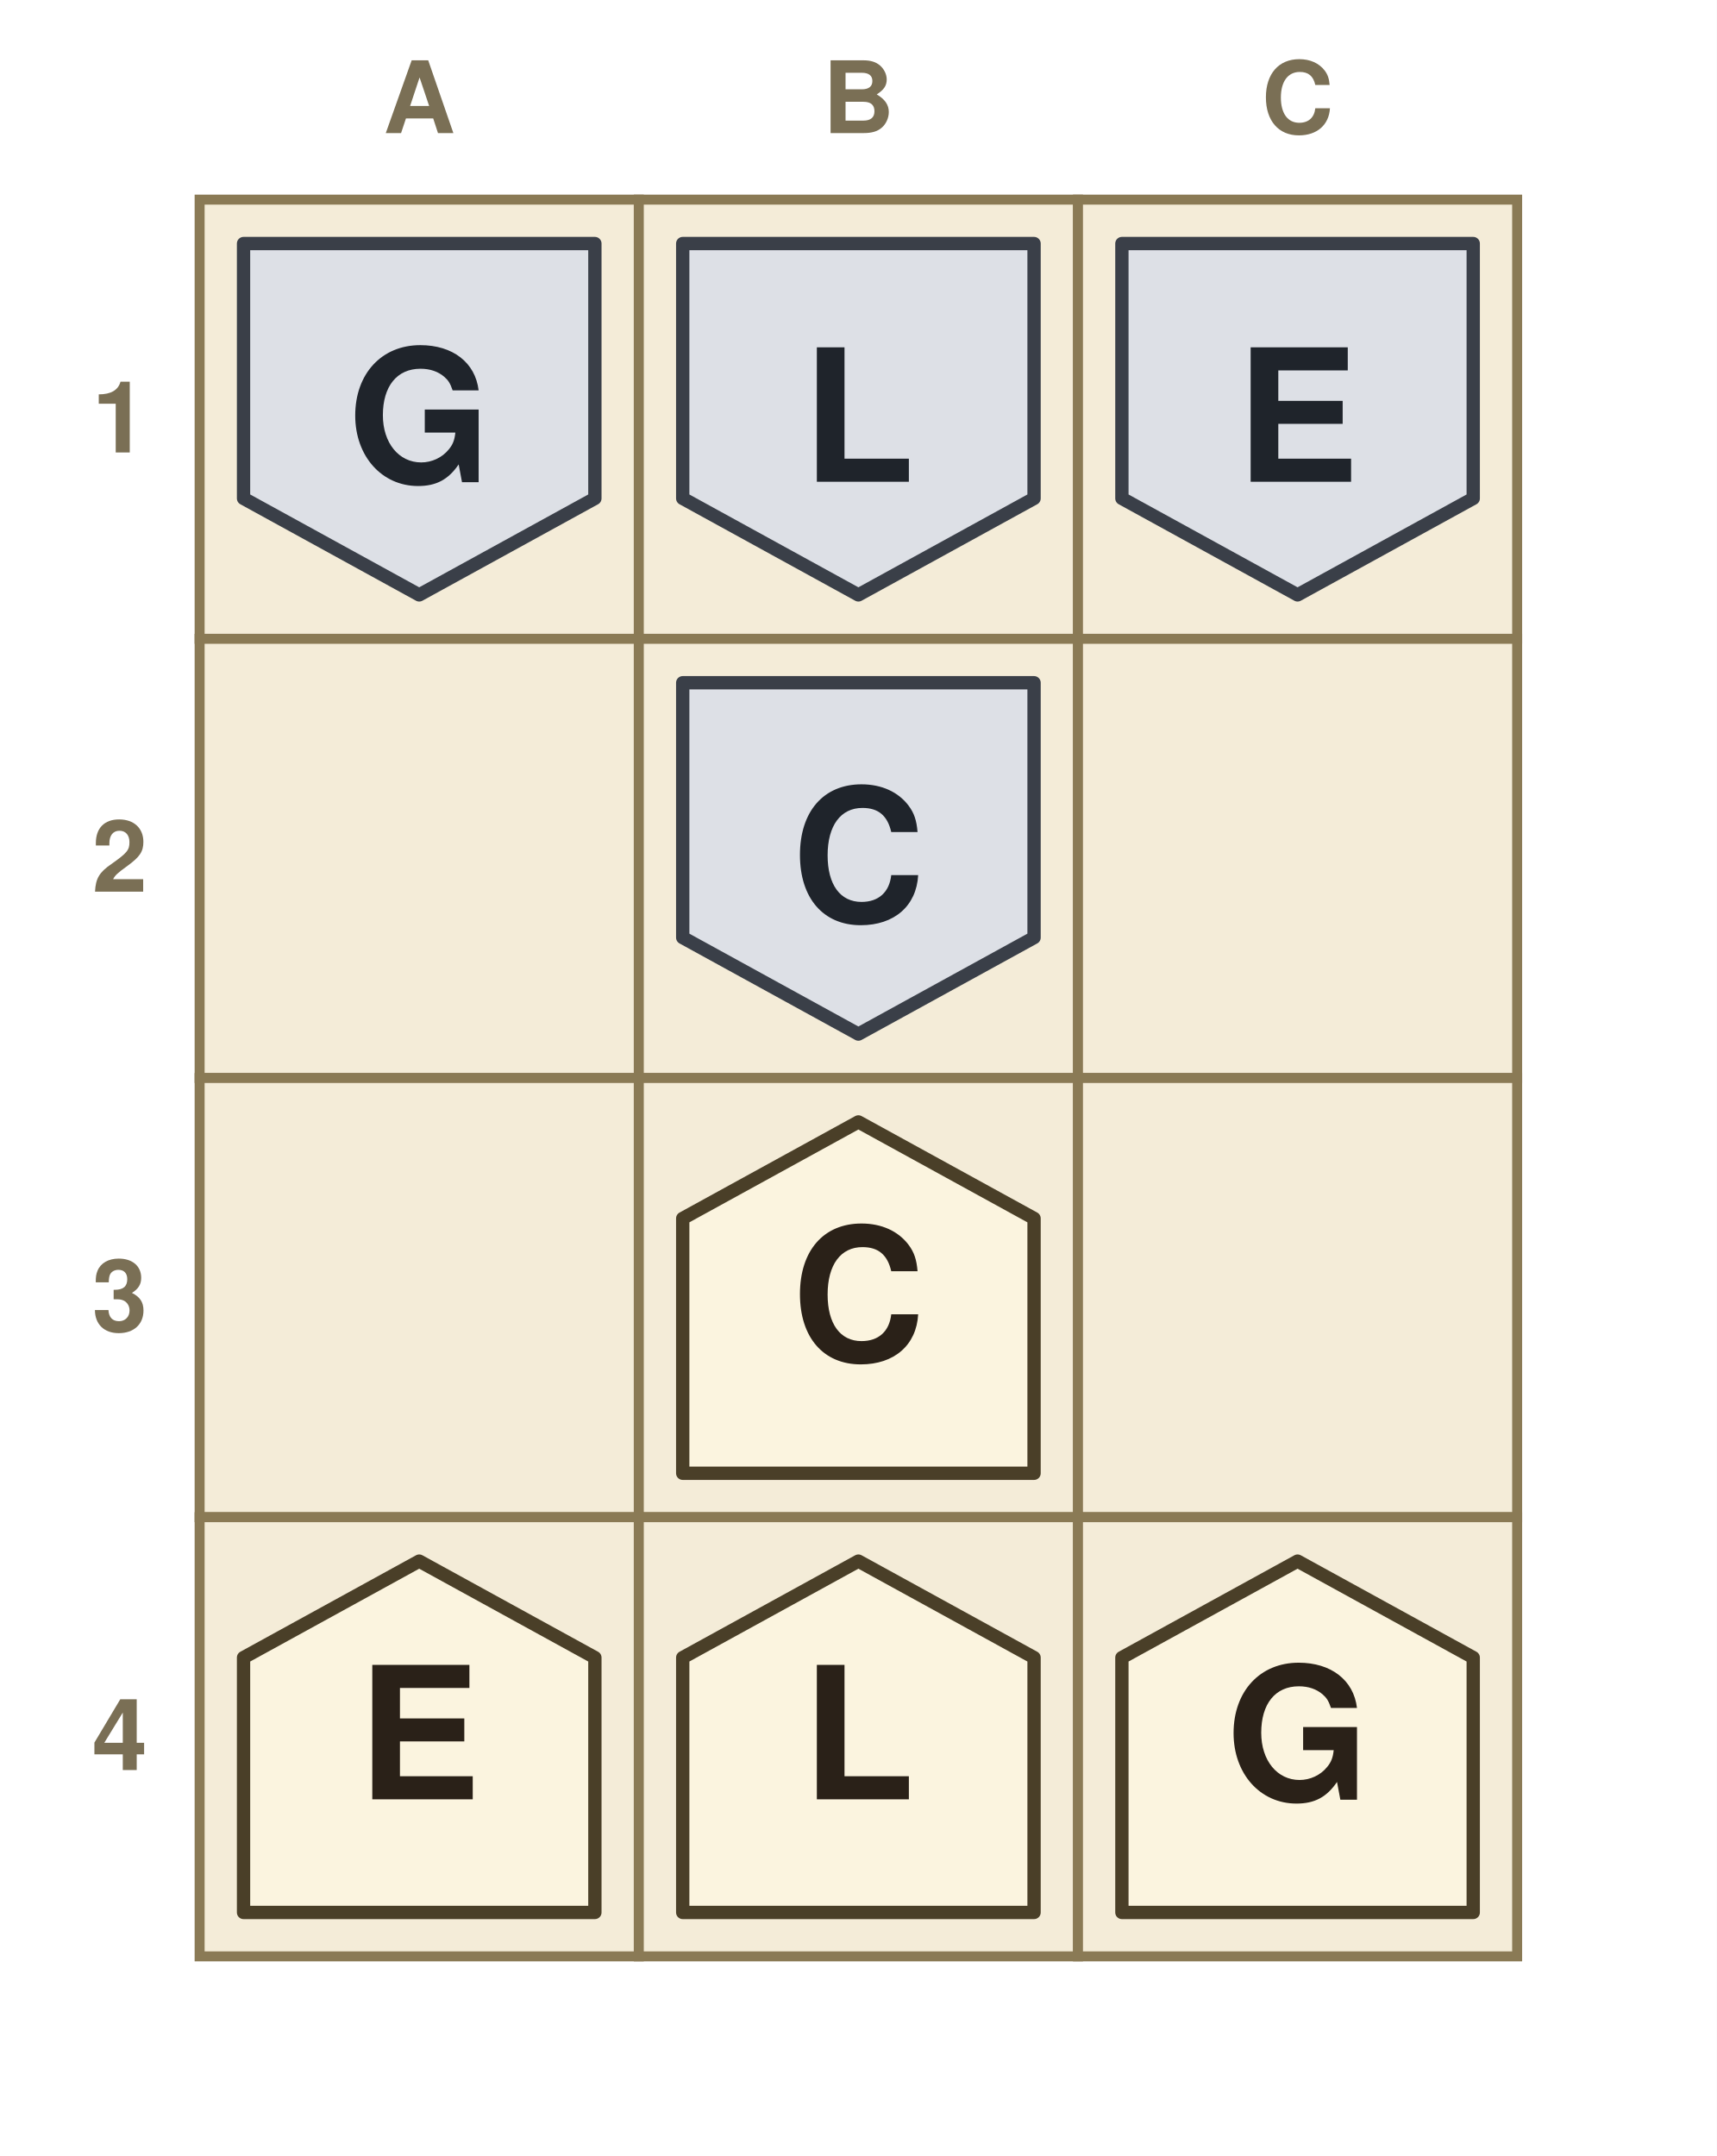
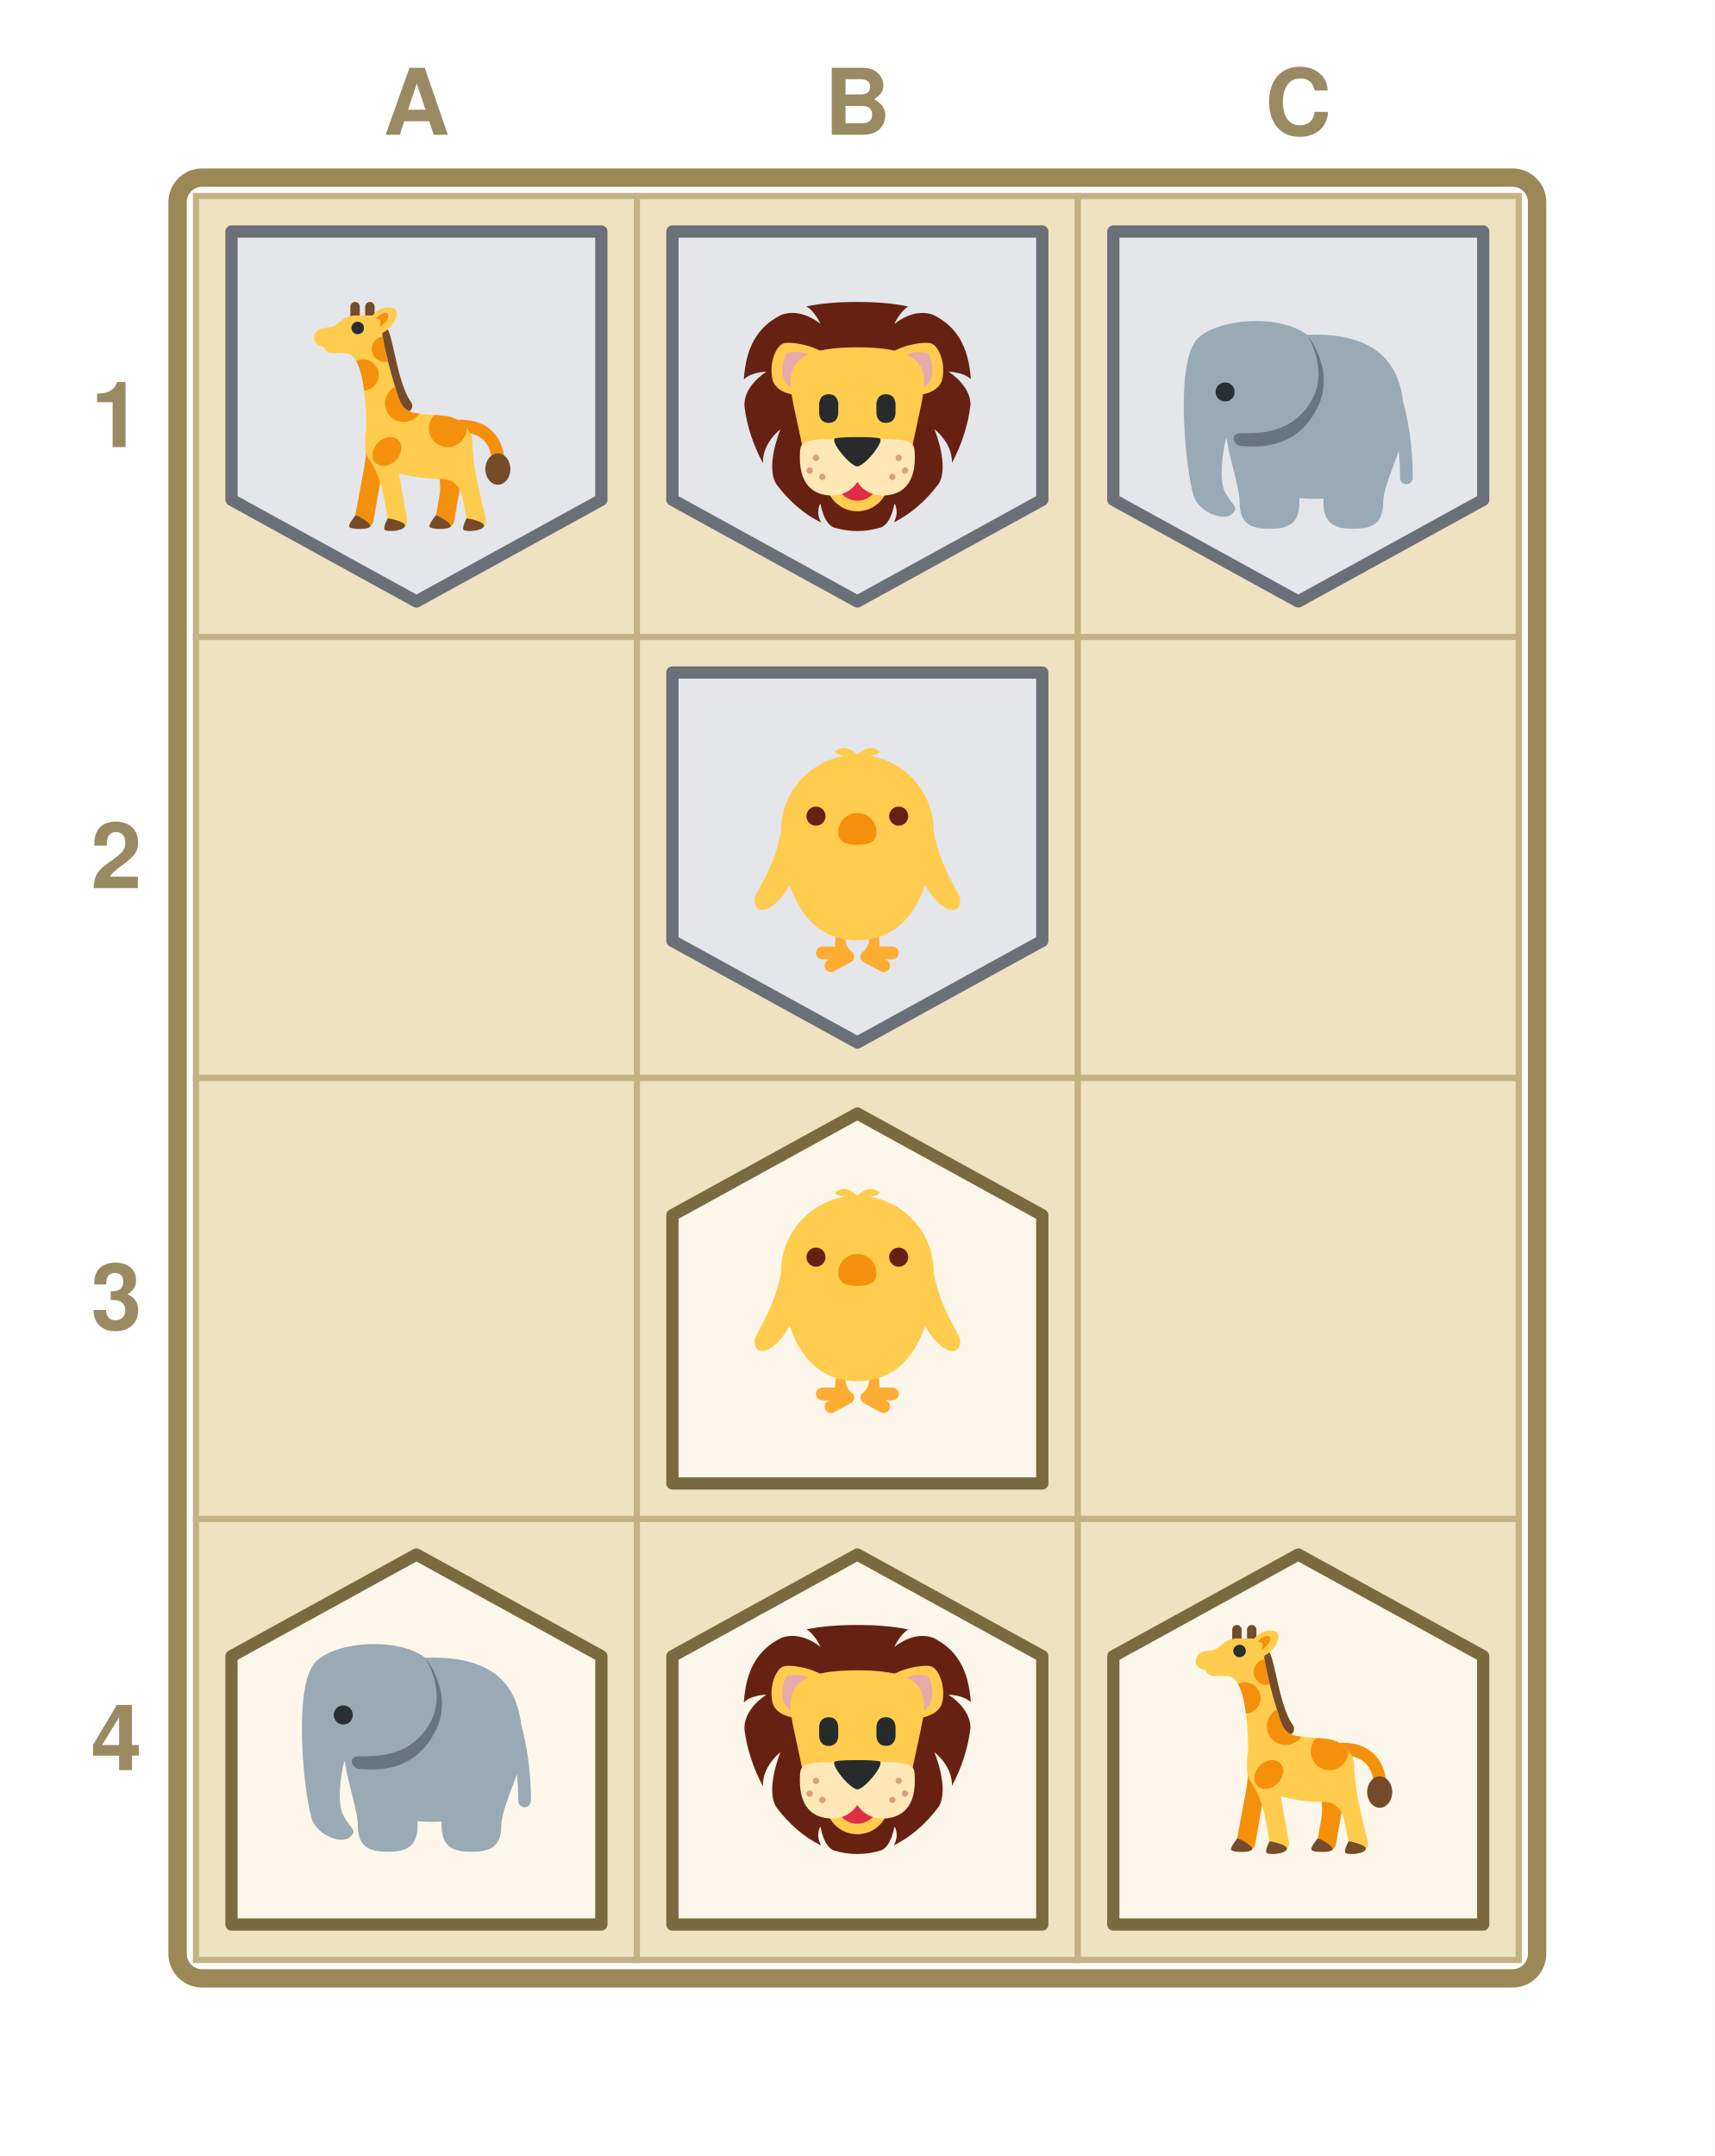
- <svg xmlns="http://www.w3.org/2000/svg" width="258" height="324" viewBox="0 0 258 324" font-family="-apple-system,Segoe UI,Helvetica,Arial,sans-serif">
-   <rect width="258" height="324" fill="white" />
-   <rect x="30" y="30" width="66" height="66" fill="#f4ecd8" stroke="#8a7a55" stroke-width="1.5" />
-   <rect x="96" y="30" width="66" height="66" fill="#f4ecd8" stroke="#8a7a55" stroke-width="1.5" />
-   <rect x="162" y="30" width="66" height="66" fill="#f4ecd8" stroke="#8a7a55" stroke-width="1.5" />
-   <rect x="30" y="96" width="66" height="66" fill="#f4ecd8" stroke="#8a7a55" stroke-width="1.5" />
-   <rect x="96" y="96" width="66" height="66" fill="#f4ecd8" stroke="#8a7a55" stroke-width="1.5" />
-   <rect x="162" y="96" width="66" height="66" fill="#f4ecd8" stroke="#8a7a55" stroke-width="1.5" />
-   <rect x="30" y="162" width="66" height="66" fill="#f4ecd8" stroke="#8a7a55" stroke-width="1.5" />
-   <rect x="96" y="162" width="66" height="66" fill="#f4ecd8" stroke="#8a7a55" stroke-width="1.5" />
-   <rect x="162" y="162" width="66" height="66" fill="#f4ecd8" stroke="#8a7a55" stroke-width="1.5" />
-   <rect x="30" y="228" width="66" height="66" fill="#f4ecd8" stroke="#8a7a55" stroke-width="1.5" />
-   <rect x="96" y="228" width="66" height="66" fill="#f4ecd8" stroke="#8a7a55" stroke-width="1.5" />
-   <rect x="162" y="228" width="66" height="66" fill="#f4ecd8" stroke="#8a7a55" stroke-width="1.5" />
-   <text x="63.0" y="20" font-size="15" text-anchor="middle" fill="#7a6f55" font-weight="600">A</text>
-   <text x="129.0" y="20" font-size="15" text-anchor="middle" fill="#7a6f55" font-weight="600">B</text>
-   <text x="195.0" y="20" font-size="15" text-anchor="middle" fill="#7a6f55" font-weight="600">C</text>
-   <text x="18" y="68.0" font-size="15" text-anchor="middle" fill="#7a6f55" font-weight="600">1</text>
-   <text x="18" y="134.0" font-size="15" text-anchor="middle" fill="#7a6f55" font-weight="600">2</text>
-   <text x="18" y="200.0" font-size="15" text-anchor="middle" fill="#7a6f55" font-weight="600">3</text>
-   <text x="18" y="266.0" font-size="15" text-anchor="middle" fill="#7a6f55" font-weight="600">4</text>
-   <polygon points="63.0,89.4 89.4,74.9 89.4,36.6 36.6,36.6 36.6,74.9" fill="#dde0e6" stroke="#3a3f48" stroke-width="2" stroke-linejoin="round" />
-   <text x="63.0" y="72.4" font-size="27.7" font-weight="700" text-anchor="middle" fill="#1f242b">G</text>
-   <polygon points="129.0,89.4 155.4,74.9 155.4,36.6 102.6,36.6 102.6,74.9" fill="#dde0e6" stroke="#3a3f48" stroke-width="2" stroke-linejoin="round" />
-   <text x="129.0" y="72.4" font-size="27.7" font-weight="700" text-anchor="middle" fill="#1f242b">L</text>
-   <polygon points="195.0,89.4 221.4,74.9 221.4,36.6 168.6,36.6 168.6,74.9" fill="#dde0e6" stroke="#3a3f48" stroke-width="2" stroke-linejoin="round" />
-   <text x="195.0" y="72.4" font-size="27.7" font-weight="700" text-anchor="middle" fill="#1f242b">E</text>
-   <polygon points="129.0,155.4 155.4,140.9 155.4,102.6 102.6,102.6 102.6,140.9" fill="#dde0e6" stroke="#3a3f48" stroke-width="2" stroke-linejoin="round" />
-   <text x="129.0" y="138.4" font-size="27.7" font-weight="700" text-anchor="middle" fill="#1f242b">C</text>
-   <polygon points="129.0,168.6 155.4,183.1 155.4,221.4 102.6,221.4 102.6,183.1" fill="#fbf4df" stroke="#4a3f28" stroke-width="2" stroke-linejoin="round" />
-   <text x="129.0" y="204.4" font-size="27.7" font-weight="700" text-anchor="middle" fill="#2a2118">C</text>
-   <polygon points="63.0,234.6 89.4,249.1 89.4,287.4 36.6,287.4 36.6,249.1" fill="#fbf4df" stroke="#4a3f28" stroke-width="2" stroke-linejoin="round" />
-   <text x="63.0" y="270.4" font-size="27.7" font-weight="700" text-anchor="middle" fill="#2a2118">E</text>
-   <polygon points="129.0,234.6 155.4,249.1 155.4,287.4 102.6,287.4 102.6,249.1" fill="#fbf4df" stroke="#4a3f28" stroke-width="2" stroke-linejoin="round" />
-   <text x="129.0" y="270.4" font-size="27.7" font-weight="700" text-anchor="middle" fill="#2a2118">L</text>
-   <polygon points="195.0,234.6 221.4,249.1 221.4,287.4 168.6,287.4 168.6,249.1" fill="#fbf4df" stroke="#4a3f28" stroke-width="2" stroke-linejoin="round" />
-   <text x="195.0" y="270.4" font-size="27.7" font-weight="700" text-anchor="middle" fill="#2a2118">G</text>
+ <svg xmlns="http://www.w3.org/2000/svg" width="280" height="352" viewBox="0 0 280 352" font-family="-apple-system,Segoe UI,Helvetica,Arial,sans-serif">
+   <rect width="280" height="352" fill="#ffffff" />
+   <defs>
+     <symbol id="e_chick" viewBox="0 0 36 36">
+       <path fill="#FFAC33" d="M17.38 33.098c-.097-.18-.25-.302-.417-.391C15.366 31.001 16.5 29 16.5 29c0-.553 1-2 0-2l-1 1c-1 1-1 4-1 4h-2c-.553 0-1 .447-1 1s.447 1 1 1h1.108l-.222.12c-.486.263-.667.869-.404 1.355s.869.667 1.356.404l2.639-1.427c.485-.262.666-.868.403-1.354zM23.5 32h-2s0-3-1-4l-1-1c-1 0 0 1.447 0 2 0 0 1.135 2.001-.462 3.707-.168.089-.32.211-.418.391-.263.486-.082 1.093.404 1.355l2.639 1.427c.486.263 1.093.082 1.356-.404.263-.486.082-1.093-.404-1.355L22.393 34H23.5c.553 0 1-.447 1-1s-.447-1-1-1z" />
+       <path fill="#FFCC4D" d="M34 24c-1-2-3-5-4-10h-.008c.001-.052.008-.102.008-.154 0-5.943-4.324-10.864-9.996-11.819 1.189-.26 2.031-.509.996-1.027-1.115-.558-2.23.129-2.999.846h-.002C17.23 1.129 16.116.442 15 1c-1.035.518-.193.767.996 1.026C10.325 2.981 6 7.902 6 13.846c0 .052.007.102.008.154H6c-1 5-3 8-4 10-.447.895 0 3 2 2 1.191-.596 2.377-1.912 3.357-3.715C8.902 26.94 12.066 31 18 31c5.934 0 9.098-4.06 10.643-8.715.98 1.803 2.166 3.119 3.357 3.715 2 1 2.447-1.105 2-2z" />
+       <path fill="#F4900C" d="M21 14c0 1.657-1.343 2-3 2s-3-.343-3-2 1.343-3 3-3 3 1.343 3 3z" />
+       <circle fill="#662113" cx="11.5" cy="11.5" r="1.5" />
+       <circle fill="#662113" cx="24.5" cy="11.5" r="1.5" />
+     </symbol>
+     <symbol id="e_elephant" viewBox="0 0 36 36">
+       <path fill="#99AAB5" d="M34.453 15.573c-.864-7.3-5.729-10.447-13.93-10.447-.391 0-.763.017-1.139.031-.013-.01-.022-.021-.035-.031C14.655 1.605 4.091 2.779 1.745 6.3c-3.255 4.883-1.174 22.3 0 24.646 1.173 2.35 4.694 3.521 5.868 2.35 1.174-1.176 0-1.176-1.173-3.521-.85-1.701-.466-5.859.255-8.471.028.168.068.322.1.486.39 2.871 1.993 7.412 1.993 9.744 0 3.564 2.102 4.107 4.694 4.107 2.593 0 4.695-.543 4.695-4.107 0-.24-.008-.463-.012-.695.757.064 1.535.107 2.359.107.497 0 .977-.016 1.448-.039-.004.209-.013.41-.013.627 0 3.564 2.103 4.107 4.694 4.107 2.593 0 4.695-.543 4.695-4.107 0-1.801 1.192-4.625 2.039-6.982.159-.354.291-.732.42-1.117.118 1.307.193 2.706.193 4.206 0 .553.447 1 1 1s1-.447 1-1c0-5.153-.771-9.248-1.547-12.068z" />
+       <path fill="#66757F" d="M19.35 5.126S23 10.641 20 15.641c-3 5-7.838 5-11 5-2 0-1 2 0 2 1.414 0 8.395 1.211 12-6 3-6-1.65-11.515-1.65-11.515z" />
+       <circle fill="#292F33" cx="6.5" cy="14.141" r="1.5" />
+     </symbol>
+     <symbol id="e_giraffe" viewBox="0 0 36 36">
+       <path d="M22.217 35.615h-.002c-.804-.142-1.34-.908-1.198-1.712l.59-3.344s.68-3.165-1.076-5.449c1.259-1.171 5.024.085 5.024.085l-1.626 9.221c-.142.804-.908 1.34-1.712 1.199zm-12.692-.021h-.002c-.804-.142-1.34-.908-1.198-1.712l1.312-7.025s.503-2.419.503-4.439c1.142-.439 2.723 2.757 2.723 2.757l-1.626 9.221c-.143.803-.909 1.339-1.712 1.198zm21.277-9.823c-.537 0-.977-.431-.985-.969-.012-.723-.304-4.326-4.925-4.326-.545 0-.985-.441-.985-.985s.441-.985.985-.985c5.363 0 6.858 3.938 6.896 6.264.009.545-.425.993-.969 1.002l-.017-.001z" fill="#F4900C" />
+       <g fill="#754C29">
+         <path d="M15.226 17.252l-3.46-11.98 1.687-1.02c.369.61.628 1.722 1.054 3.633.569 2.558 1.349 6.06 2.657 7.876.318.442.218 1.058-.224 1.376-.175.126-1.714.115-1.714.115zM7.615 2.71V.739c0-.408.331-.739.739-.739s.739.331.739.739V2.71H7.615zm2.332 0V.739c0-.408.331-.739.739-.739s.739.331.739.739V2.71H9.947z" />
+         <ellipse cx="30.802" cy="26.263" rx="1.971" ry="2.464" />
+       </g>
+       <path fill="#FFCC4D" d="M28.935 34.094s-.647-2.515-.998-4.154c-.332-1.549-1.025-3.981-1.171-8.225-.01-.145-.039-.512-.138-.779-.122-.33-.567-.933-.766-1.203-.777-1.052-2.012-1.691-3.526-1.847-1.283-.132-2.573-.185-3.854-.339-.59-.071-1.1-.156-1.422-.272-1.636-.589-1.962-2.502-2.414-3.965-.8-2.59-1.508-5.225-1.961-7.9l-.036.009.036-.009-.027-.165V4.84c1.567-.714 2.79-2.888 1.971-3.706-1.416-.708-2.827.11-3.513.992-.02-.001-.039-.006-.059-.006H8.459c-.655 0-1.304.16-1.872.51-.584.359-.986.907-1.633 1.19-.786.344-1.721.093-2.417.64-1.189.933-.625 2.525.854 2.578.201.577.745.993 1.39.993h2.106c.055.011.108.021.173.029.604.071 1.088.525 1.477 1.215 1.047 1.856 1.244 4.244 1.415 6.324.119 1.448.177 2.906.158 4.36-.293 1.566-.12 3.377-.12 3.377.044.419.186.777.394 1.095l-.01.011c1.99 2.81 2.449 5.97 2.449 5.97l.784 4.193c.142.804.908 1.341 1.713 1.199.804-.142 1.341-.908 1.199-1.712l-1.262-7.159c1.977.534 4.609.932 6.449.852 0 .006-.003.014-.002.02 2.371-.146 3.26 1.73 3.454 2.576.194.846.868 4.228.868 4.228.142.804.909 1.341 1.712 1.199.802-.143 1.339-.91 1.197-1.714z" />
+       <path fill="#F4900C" d="M11.975 22.1c-.985.985-1.16 2.408-.391 3.178.77.77 2.193.595 3.178-.391s1.16-2.408.391-3.178c-.77-.77-2.193-.595-3.178.391zm1.088-6.185c0 1.633 1.324 2.956 2.956 2.956 1.029 0 1.933-.526 2.462-1.323-.59-.071-1.1-.156-1.422-.272-1.564-.563-1.872-2.237-2.253-3.441-.057-.179-.108-.349-.162-.523-.935.496-1.581 1.469-1.581 2.603zm-.986-4.434c0-1.361-1.103-2.464-2.464-2.464-.388 0-.75.098-1.077.257.635 1.126 1.015 2.885 1.242 4.653 1.282-.086 2.299-1.142 2.299-2.446zm-1.093-4.079c0 1.118.906 2.023 2.023 2.023.182 0 .355-.032.523-.077-.449-1.787-.709-3.122-.847-3.937-.961.156-1.699.985-1.699 1.991zm8.977 12.456c0 1.633 1.324 2.956 2.956 2.956 1.633 0 2.956-1.324 2.956-2.956 0-.043-.011-.082-.013-.124-.777-1.052-2.012-1.691-3.526-1.847-.457-.047-.972-.088-1.499-.128-.538.536-.874 1.277-.874 2.099zM11.598 2.613c.505-.483 1.317-1.089 1.778-.856.461.233.258 1.273-1.166 2.151.113-.439.551-1.215-.612-1.295z" />
+       <circle fill="#292F33" cx="8.772" cy="4.09" r=".985" />
+       <path d="M21.047 33.545s-1.142 1.351-.985 1.781 2.741.491 3.249.022-1.951-1.842-2.264-1.803zm-12.623 0s-1.142 1.351-.985 1.781c.156.43 2.741.491 3.249.022s-1.951-1.842-2.264-1.803zm4.547 2.22c.136.391 2.766.329 3.205-.461.439-.79-2.678-1.317-2.678-1.317s-.703 1.273-.527 1.778zm12.404 0c.136.391 2.766.329 3.205-.461.439-.79-2.678-1.317-2.678-1.317s-.703 1.273-.527 1.778z" fill="#754C29" />
+     </symbol>
+     <symbol id="e_lion" viewBox="0 0 36 36">
+       <path fill="#662113" d="M32.325 10.958s2.315.024 3.511 1.177c-.336-4.971-2.104-8.249-5.944-10.13-3.141-1.119-6.066 1.453-6.066 1.453s.862-1.99 2.19-2.746C23.789.236 21.146 0 18 0c-3.136 0-5.785.227-8.006.701 1.341.745 2.215 2.758 2.215 2.758S9.194.803 6 2.053C2.221 3.949.481 7.223.158 12.174c1.183-1.19 3.55-1.215 3.55-1.215S-.105 13.267.282 16.614c.387 2.947 1.394 5.967 2.879 8.722C3.039 22.15 5.917 20 5.917 20s-2.492 5.96-.581 8.738c1.935 2.542 4.313 4.641 6.976 5.916-.955-1.645-.136-3.044-.103-2.945.042.125.459 3.112 2.137 3.743 1.178.356 2.4.548 3.654.548 1.292 0 2.55-.207 3.761-.583 1.614-.691 2.024-3.585 2.064-3.708.032-.098.843 1.287-.09 2.921 2.706-1.309 5.118-3.463 7.064-6.073 1.699-2.846-.683-8.557-.683-8.557s2.85 2.13 2.757 5.288c1.556-2.906 2.585-6.104 2.911-9.2-.035-3.061-3.459-5.13-3.459-5.13z" />
+       <path fill="#FFCC4D" d="M13.859 9.495c.596 2.392.16 4.422-2.231 5.017-2.392.596-6.363.087-6.958-2.304-.596-2.392.469-5.39 1.81-5.724 1.341-.334 6.784.62 7.379 3.011zm9.104 18.432c0 2.74-2.222 4.963-4.963 4.963s-4.963-2.223-4.963-4.963c0-2.741 2.223-4.964 4.963-4.964 2.741 0 4.963 2.222 4.963 4.964z" />
+       <path fill="#DD2E44" d="M21.309 27.927c0 1.827-1.481 3.309-3.309 3.309s-3.309-1.481-3.309-3.309c0-1.827 1.481-3.31 3.309-3.31s3.309 1.483 3.309 3.31z" />
+       <path fill="#E6AAAA" d="M11.052 8.997c.871 1.393.447 3.229-.946 4.1-1.394.871-2.608.797-3.479-.596-.871-1.394-.186-4.131.324-4.45.51-.319 3.23-.448 4.101.946z" />
+       <path fill="#FFCC4D" d="M22.141 9.495c-.596 2.392-.159 4.422 2.232 5.017 2.392.596 6.363.087 6.959-2.304.596-2.392-.47-5.39-1.811-5.724-1.342-.334-6.786.62-7.38 3.011z" />
+       <path fill="#E6AAAA" d="M24.948 8.997c-.871 1.393-.447 3.229.945 4.1 1.394.871 2.608.797 3.479-.596.871-1.394.185-4.131-.324-4.45-.51-.319-3.229-.448-4.1.946z" />
+       <path fill="#FFCC4D" d="M18 7.125h-.002C5.167 7.126 7.125 12.083 8.5 18.667 9.875 25.25 10.384 27 10.384 27h15.228s.51-1.75 1.885-8.333C28.872 12.083 30.829 7.126 18 7.125z" />
+       <path fill="#272B2B" d="M12 16s0-1.5 1.5-1.5S15 16 15 16v1.5s0 1.5-1.5 1.5-1.5-1.5-1.5-1.5V16zm9 0s0-1.5 1.5-1.5S24 16 24 16v1.5s0 1.5-1.5 1.5-1.5-1.5-1.5-1.5V16z" />
+       <path fill="#FFE8B6" d="M20.168 21.521c-1.598 0-1.385.848-2.168 2.113-.783-1.266-.571-2.113-2.168-2.113-6.865 0-6.837.375-6.865 2.828-.058 4.986 2.802 6.132 5.257 6.06 1.597-.048 2.994-.88 3.777-2.131.783 1.251 2.179 2.083 3.776 2.131 2.455.072 5.315-1.073 5.257-6.06-.029-2.453-.001-2.828-6.866-2.828z" />
+       <path fill="#272B2B" d="M14.582 21.411c-1.14.233 2.279 4.431 3.418 4.431s4.559-4.198 3.419-4.431c-1.14-.232-5.698-.232-6.837 0z" />
+       <circle fill="#D99E82" cx="11.5" cy="24.5" r=".5" />
+       <circle fill="#D99E82" cx="10.5" cy="26.5" r=".5" />
+       <circle fill="#D99E82" cx="12.5" cy="27.5" r=".5" />
+       <circle fill="#D99E82" cx="24.5" cy="24.5" r=".5" />
+       <circle fill="#D99E82" cx="25.5" cy="26.5" r=".5" />
+       <circle fill="#D99E82" cx="23.5" cy="27.5" r=".5" />
+     </symbol>
+   </defs>
+   <rect x="29" y="29" width="222" height="294" fill="none" stroke="#9c8856" stroke-width="3" rx="4" />
+   <rect x="32" y="32" width="72" height="72" fill="#efe2c0" stroke="#c4b285" stroke-width="1" />
+   <rect x="104" y="32" width="72" height="72" fill="#efe2c0" stroke="#c4b285" stroke-width="1" />
+   <rect x="176" y="32" width="72" height="72" fill="#efe2c0" stroke="#c4b285" stroke-width="1" />
+   <rect x="32" y="104" width="72" height="72" fill="#efe2c0" stroke="#c4b285" stroke-width="1" />
+   <rect x="104" y="104" width="72" height="72" fill="#efe2c0" stroke="#c4b285" stroke-width="1" />
+   <rect x="176" y="104" width="72" height="72" fill="#efe2c0" stroke="#c4b285" stroke-width="1" />
+   <rect x="32" y="176" width="72" height="72" fill="#efe2c0" stroke="#c4b285" stroke-width="1" />
+   <rect x="104" y="176" width="72" height="72" fill="#efe2c0" stroke="#c4b285" stroke-width="1" />
+   <rect x="176" y="176" width="72" height="72" fill="#efe2c0" stroke="#c4b285" stroke-width="1" />
+   <rect x="32" y="248" width="72" height="72" fill="#efe2c0" stroke="#c4b285" stroke-width="1" />
+   <rect x="104" y="248" width="72" height="72" fill="#efe2c0" stroke="#c4b285" stroke-width="1" />
+   <rect x="176" y="248" width="72" height="72" fill="#efe2c0" stroke="#c4b285" stroke-width="1" />
+   <text x="68.0" y="22" font-size="15" text-anchor="middle" fill="#9a8a62" font-weight="600">A</text>
+   <text x="140.0" y="22" font-size="15" text-anchor="middle" fill="#9a8a62" font-weight="600">B</text>
+   <text x="212.0" y="22" font-size="15" text-anchor="middle" fill="#9a8a62" font-weight="600">C</text>
+   <text x="19" y="73.0" font-size="15" text-anchor="middle" fill="#9a8a62" font-weight="600">1</text>
+   <text x="19" y="145.0" font-size="15" text-anchor="middle" fill="#9a8a62" font-weight="600">2</text>
+   <text x="19" y="217.0" font-size="15" text-anchor="middle" fill="#9a8a62" font-weight="600">3</text>
+   <text x="19" y="289.0" font-size="15" text-anchor="middle" fill="#9a8a62" font-weight="600">4</text>
+   <polygon points="68.0,98.2 98.2,81.6 98.2,37.8 37.8,37.8 37.8,81.6" fill="#e4e6ea" stroke="#6a6f78" stroke-width="2" stroke-linejoin="round" />
+   <use href="#e_giraffe" x="49.3" y="49.3" width="37.4" height="37.4" />
+   <polygon points="140.0,98.2 170.2,81.6 170.2,37.8 109.8,37.8 109.8,81.6" fill="#e4e6ea" stroke="#6a6f78" stroke-width="2" stroke-linejoin="round" />
+   <use href="#e_lion" x="121.3" y="49.3" width="37.4" height="37.4" />
+   <polygon points="212.0,98.2 242.2,81.6 242.2,37.8 181.8,37.8 181.8,81.6" fill="#e4e6ea" stroke="#6a6f78" stroke-width="2" stroke-linejoin="round" />
+   <use href="#e_elephant" x="193.3" y="49.3" width="37.4" height="37.4" />
+   <polygon points="140.0,170.2 170.2,153.6 170.2,109.8 109.8,109.8 109.8,153.6" fill="#e4e6ea" stroke="#6a6f78" stroke-width="2" stroke-linejoin="round" />
+   <use href="#e_chick" x="121.3" y="121.3" width="37.4" height="37.4" />
+   <polygon points="140.0,181.8 170.2,198.4 170.2,242.2 109.8,242.2 109.8,198.4" fill="#fcf7ea" stroke="#7a6a3f" stroke-width="2" stroke-linejoin="round" />
+   <use href="#e_chick" x="121.3" y="193.3" width="37.4" height="37.4" />
+   <polygon points="68.0,253.8 98.2,270.4 98.2,314.2 37.8,314.2 37.8,270.4" fill="#fcf7ea" stroke="#7a6a3f" stroke-width="2" stroke-linejoin="round" />
+   <use href="#e_elephant" x="49.3" y="265.3" width="37.4" height="37.4" />
+   <polygon points="140.0,253.8 170.2,270.4 170.2,314.2 109.8,314.2 109.8,270.4" fill="#fcf7ea" stroke="#7a6a3f" stroke-width="2" stroke-linejoin="round" />
+   <use href="#e_lion" x="121.3" y="265.3" width="37.4" height="37.4" />
+   <polygon points="212.0,253.8 242.2,270.4 242.2,314.2 181.8,314.2 181.8,270.4" fill="#fcf7ea" stroke="#7a6a3f" stroke-width="2" stroke-linejoin="round" />
+   <use href="#e_giraffe" x="193.3" y="265.3" width="37.4" height="37.4" />
</svg>
